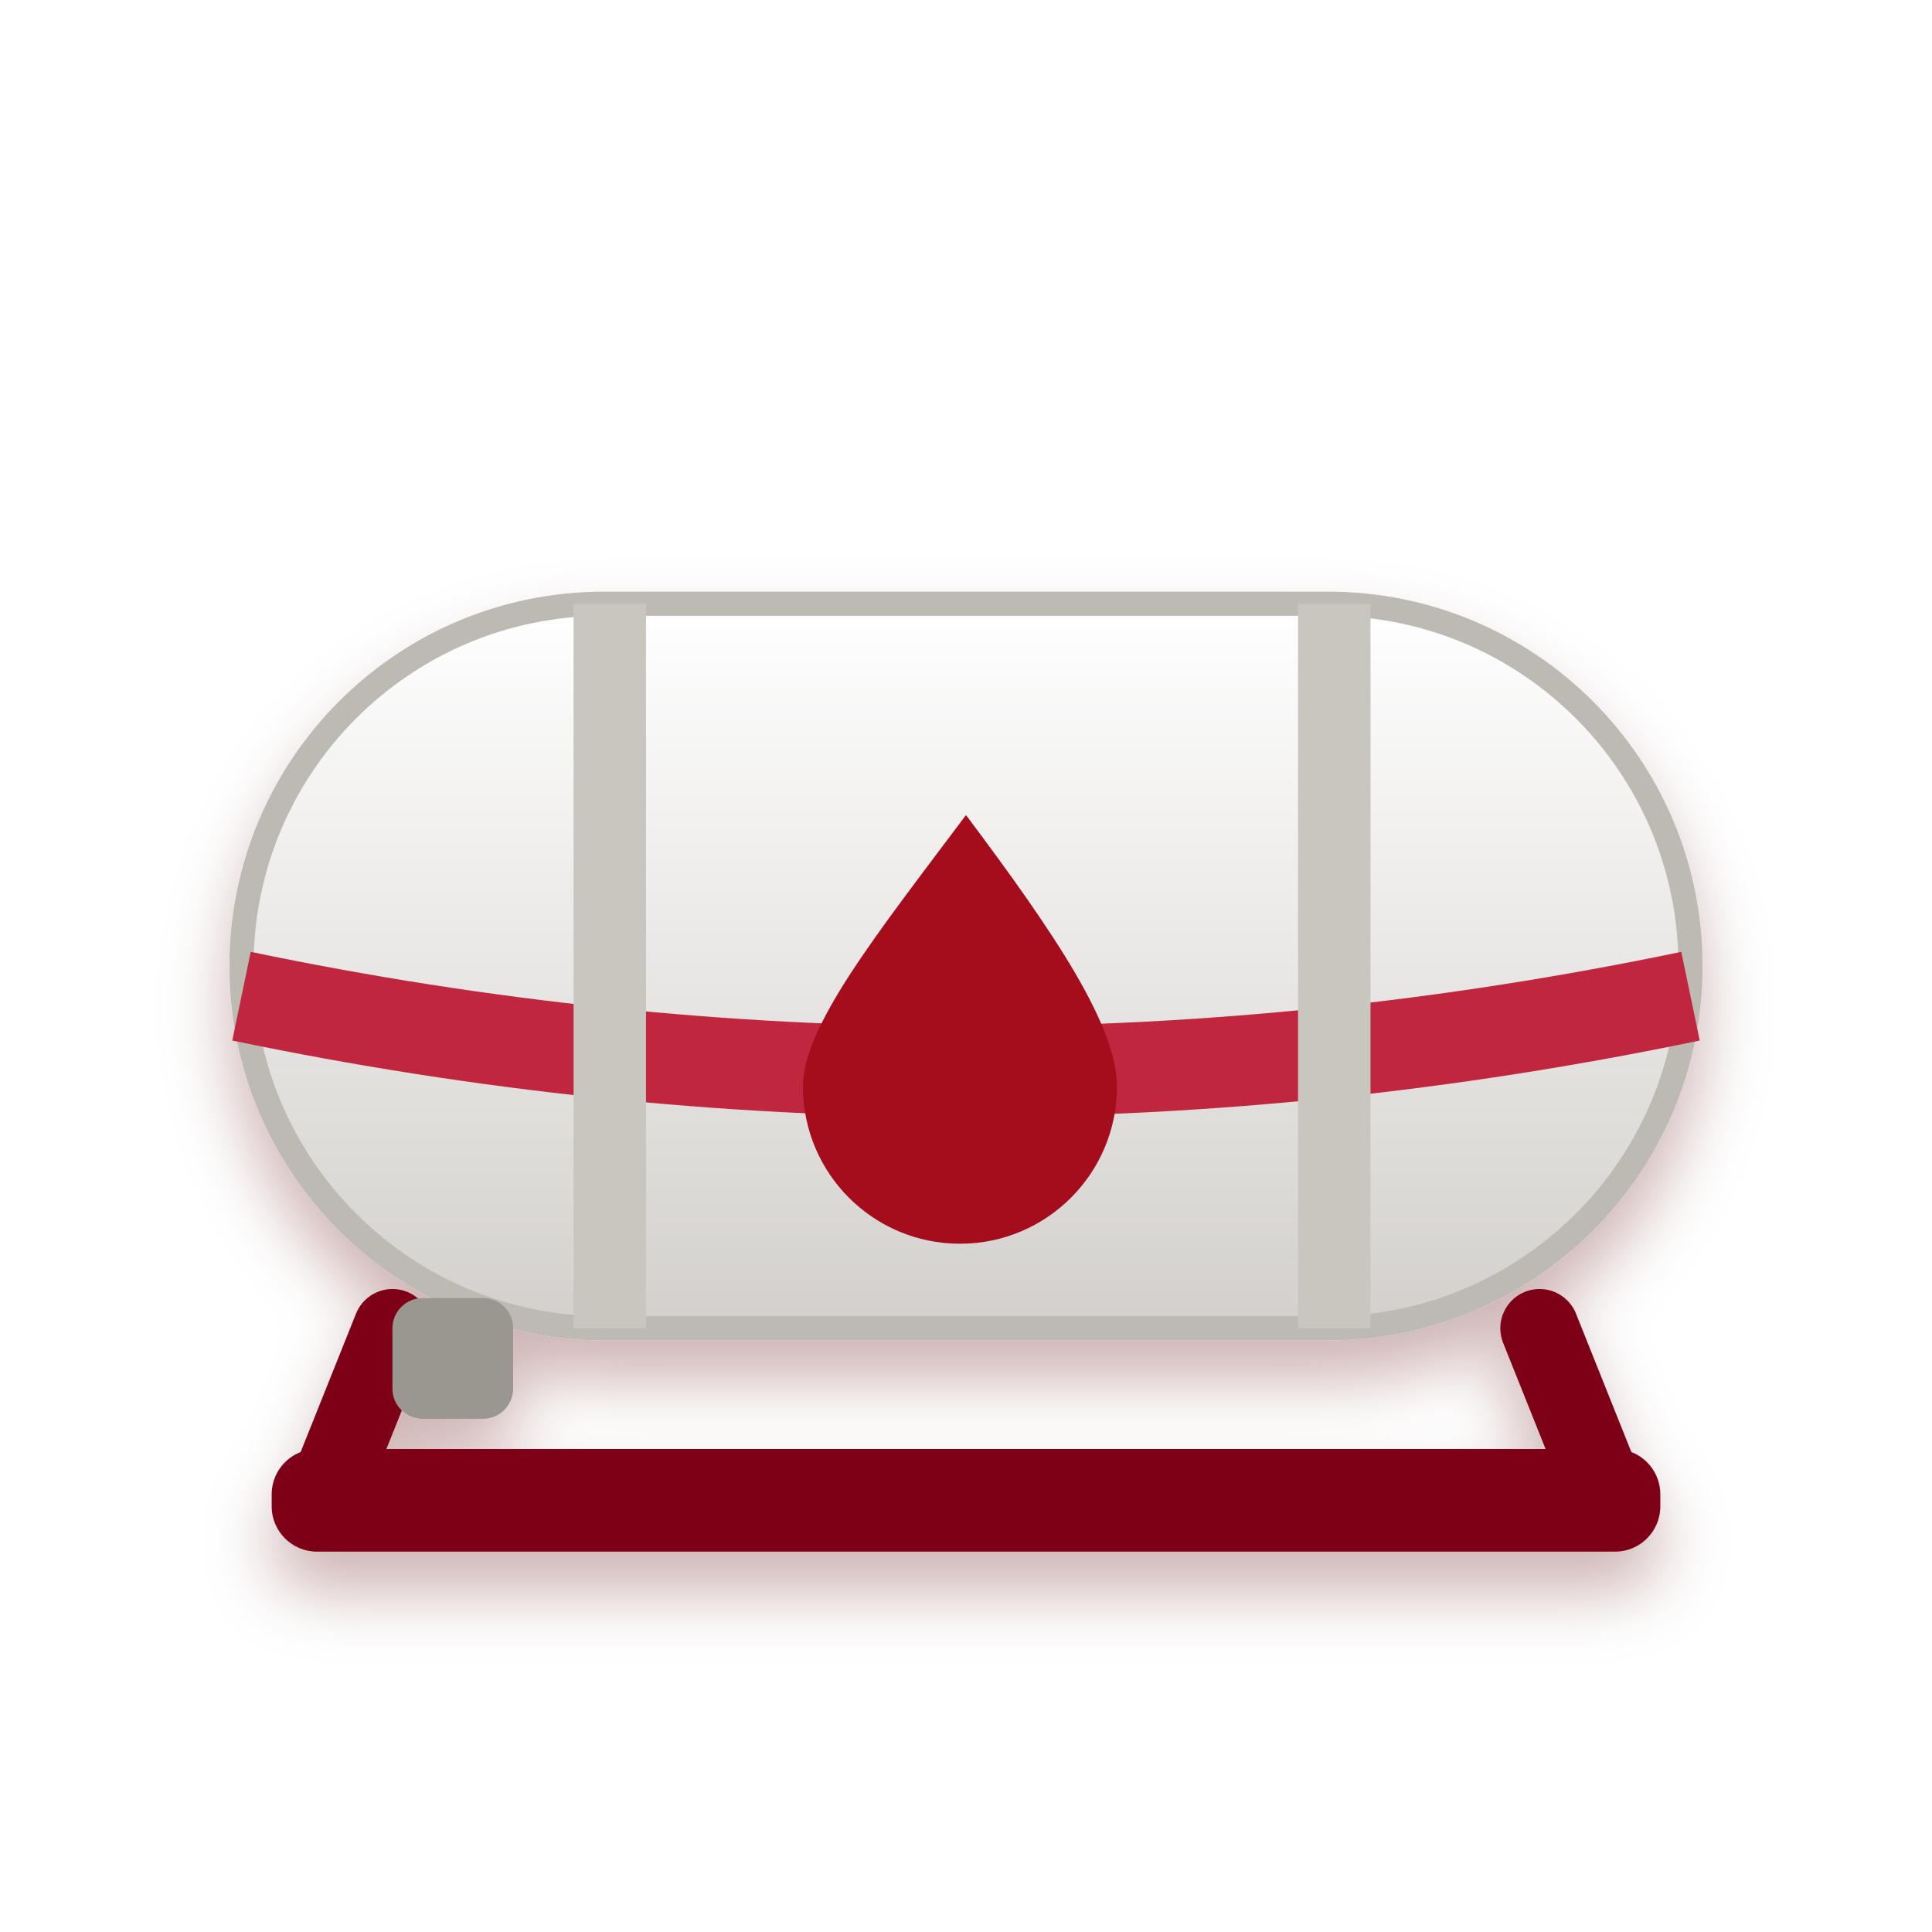
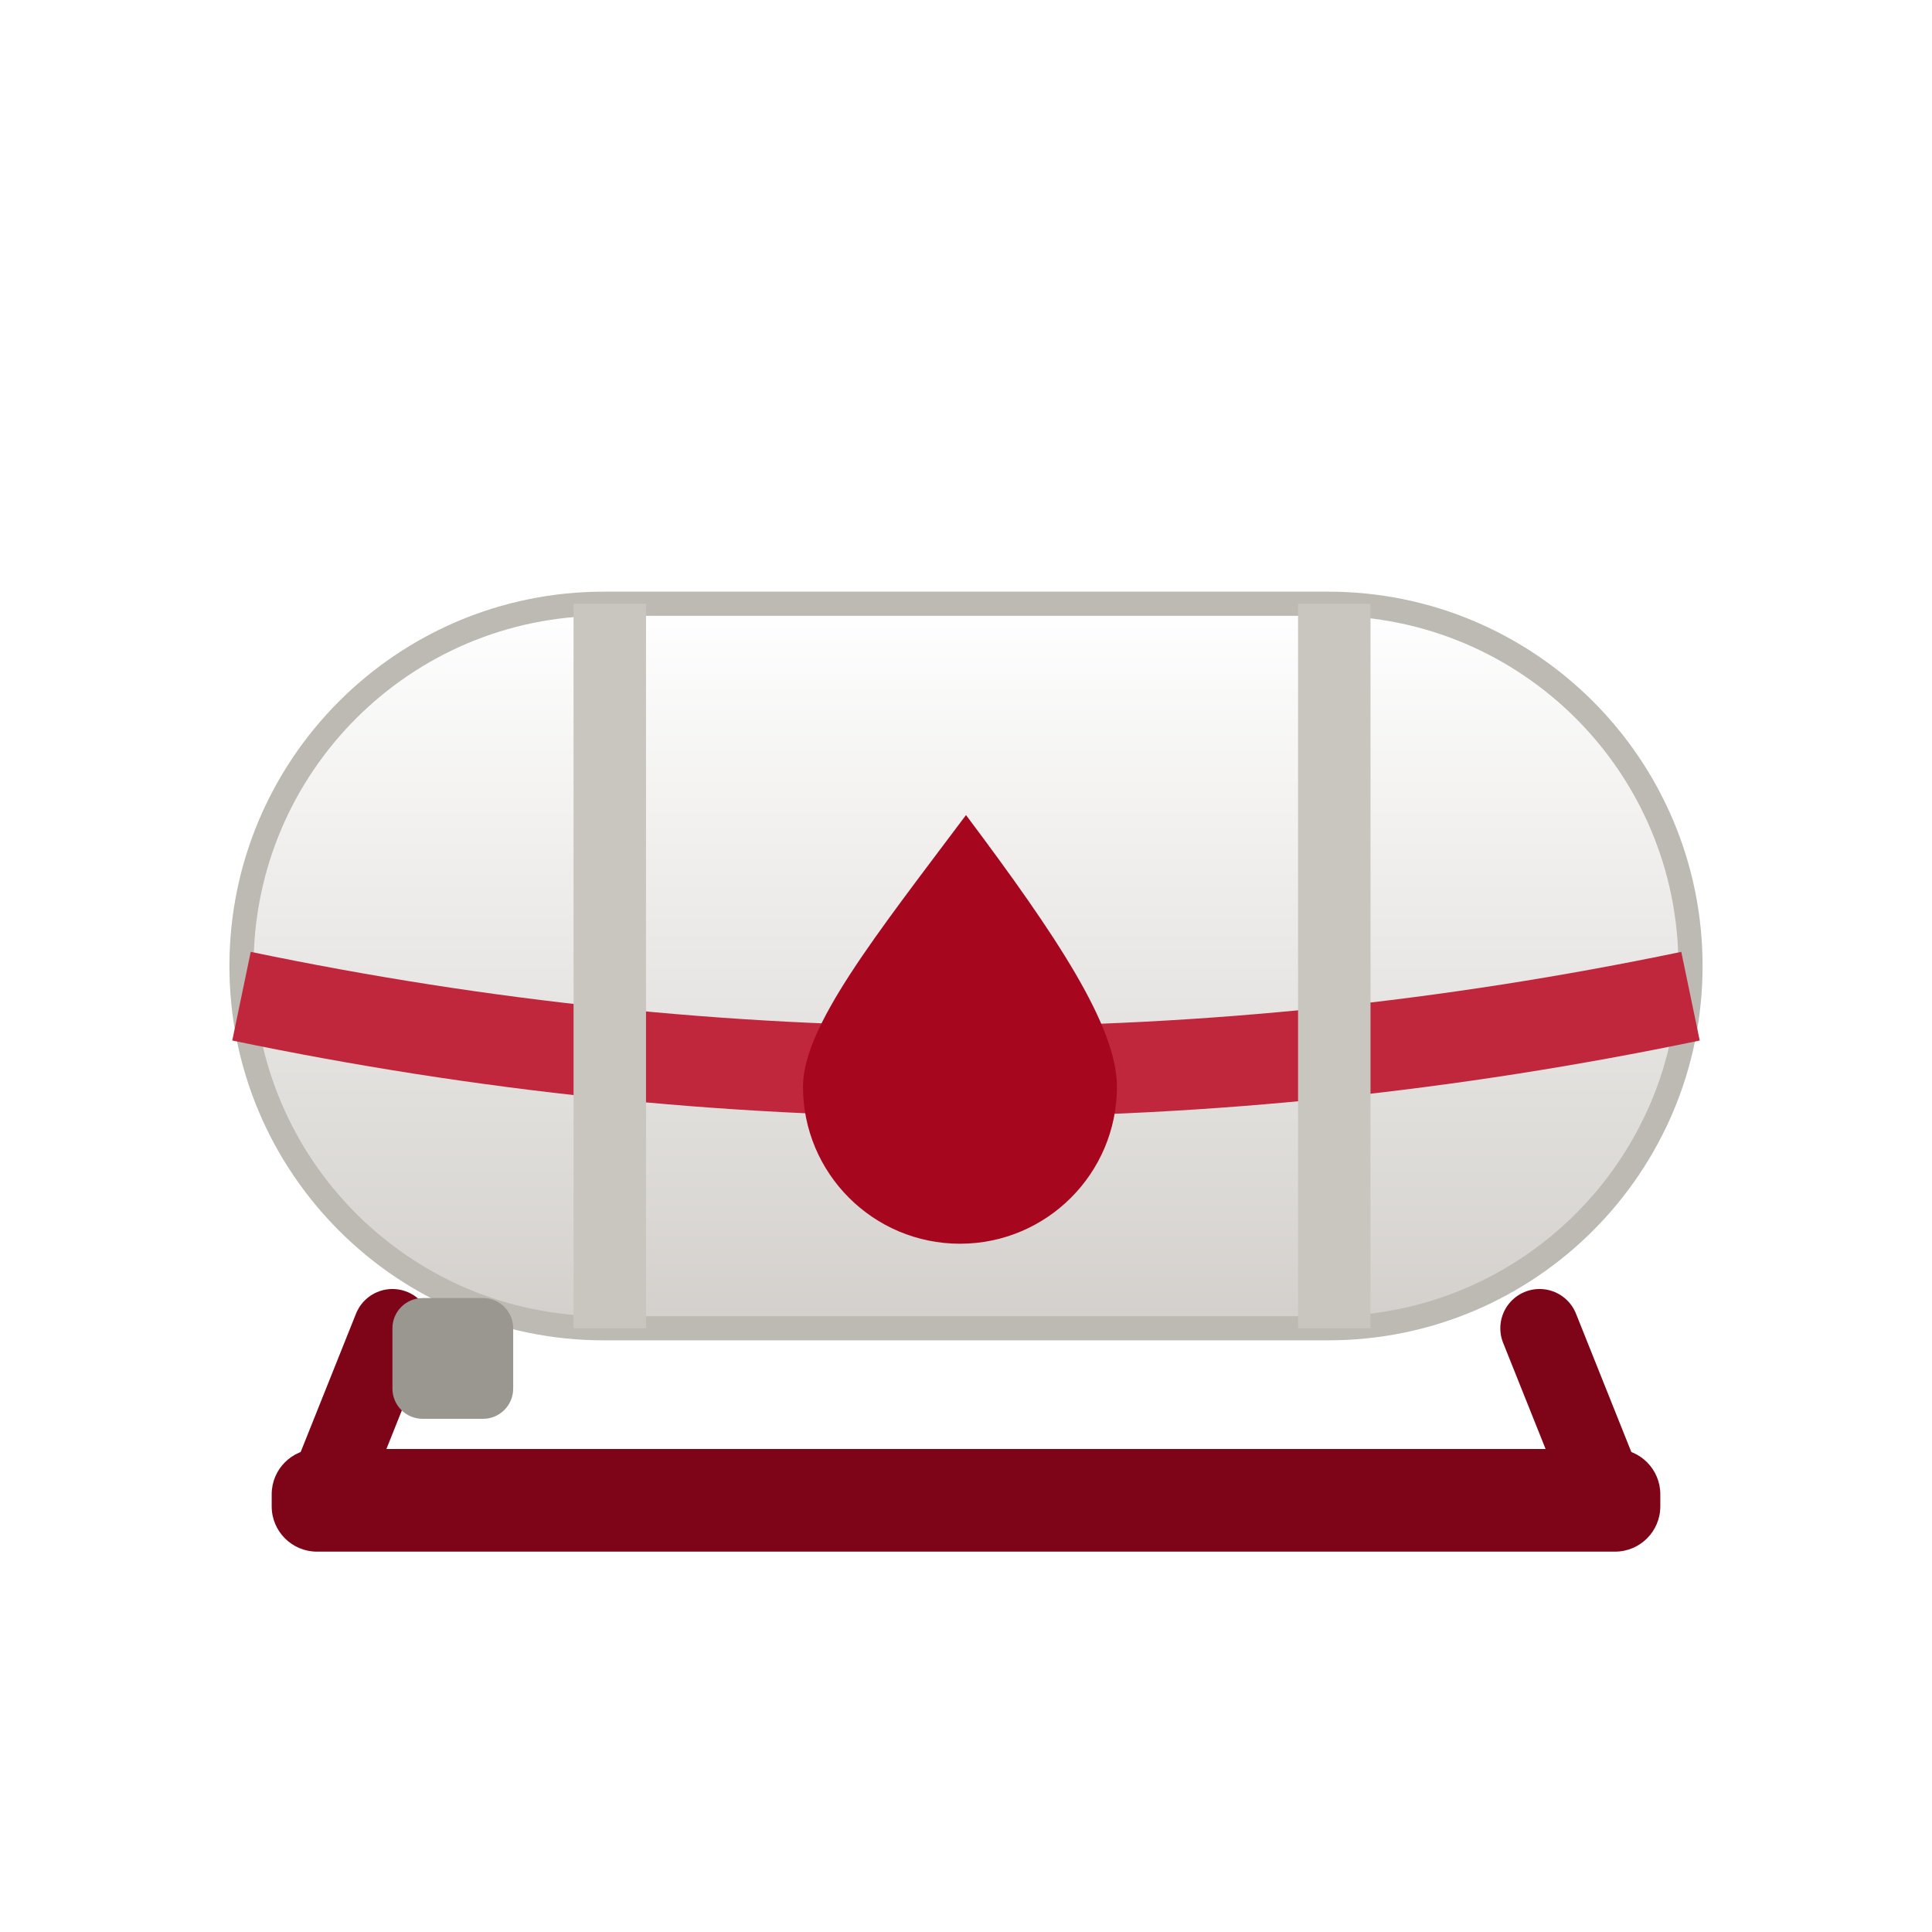
<svg xmlns="http://www.w3.org/2000/svg" viewBox="0 0 64 64" width="256" height="256">
  <defs>
    <linearGradient id="grWhite" x1="0" y1="0" x2="0" y2="1">
      <stop offset="0" stop-color="#ffffff" />
      <stop offset="1" stop-color="#d3d0cc" />
    </linearGradient>
-     <filter id="ds" x="-30%" y="-30%" width="160%" height="170%">
-       <feDropShadow dx="0" dy="1.3" stdDeviation="1.1" flood-color="#5a0411" flood-opacity="0.3" />
-     </filter>
  </defs>
-   <g filter="url(#ds)">
+   <g>
    <rect x="8" y="20" width="48" height="24" rx="12" fill="url(#grWhite)" stroke="#bdb9b3" stroke-width="0.8" />
    <path d="M8 33 q24 5 48 0" fill="none" stroke="#c0263c" stroke-width="3" />
    <path d="M32 27 C35 31 37 34 37 36 a5.2 5.2 0 1 1 -10.4 0 C26.6 34 29 31 32 27Z" fill="#a6071e" />
    <rect x="19" y="20" width="2.4" height="24" fill="#c9c5bf" />
    <rect x="43" y="20" width="2.4" height="24" fill="#c9c5bf" />
    <path d="M13 44 l-2 5 M51 44 l2 5" stroke="#7d0517" stroke-width="2.6" stroke-linecap="round" />
    <rect x="9" y="48" width="46" height="3.4" rx="1.5" fill="#7d0517" />
    <rect x="13" y="43" width="4" height="4" rx="1" fill="#9a9690" />
  </g>
</svg>
